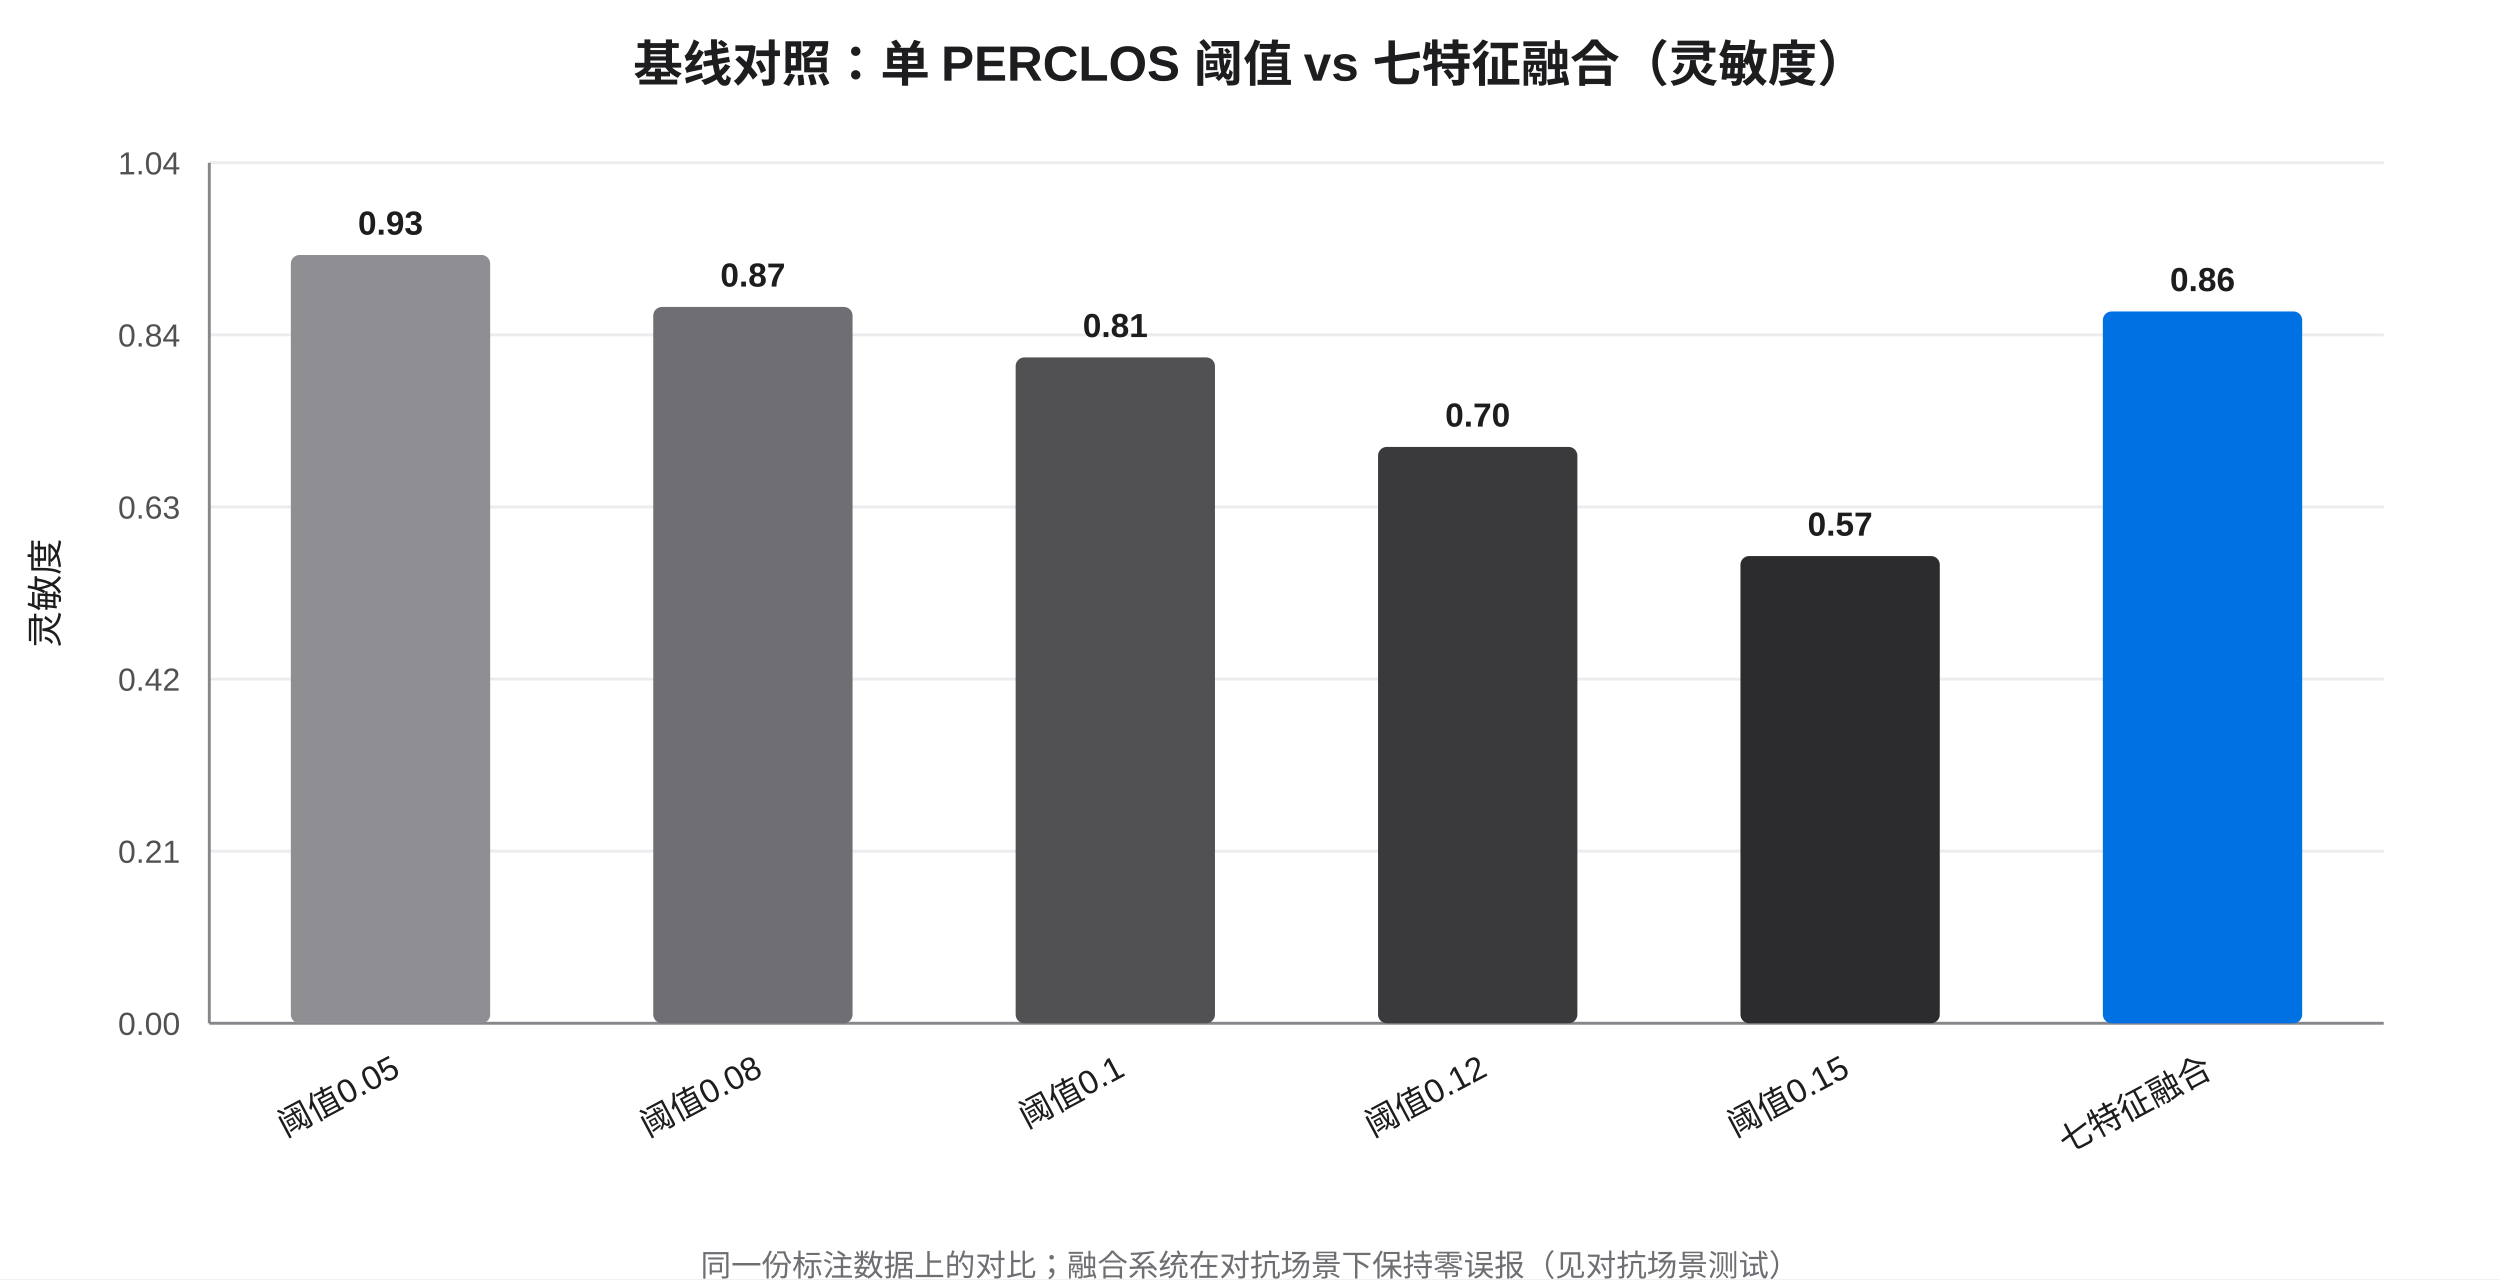
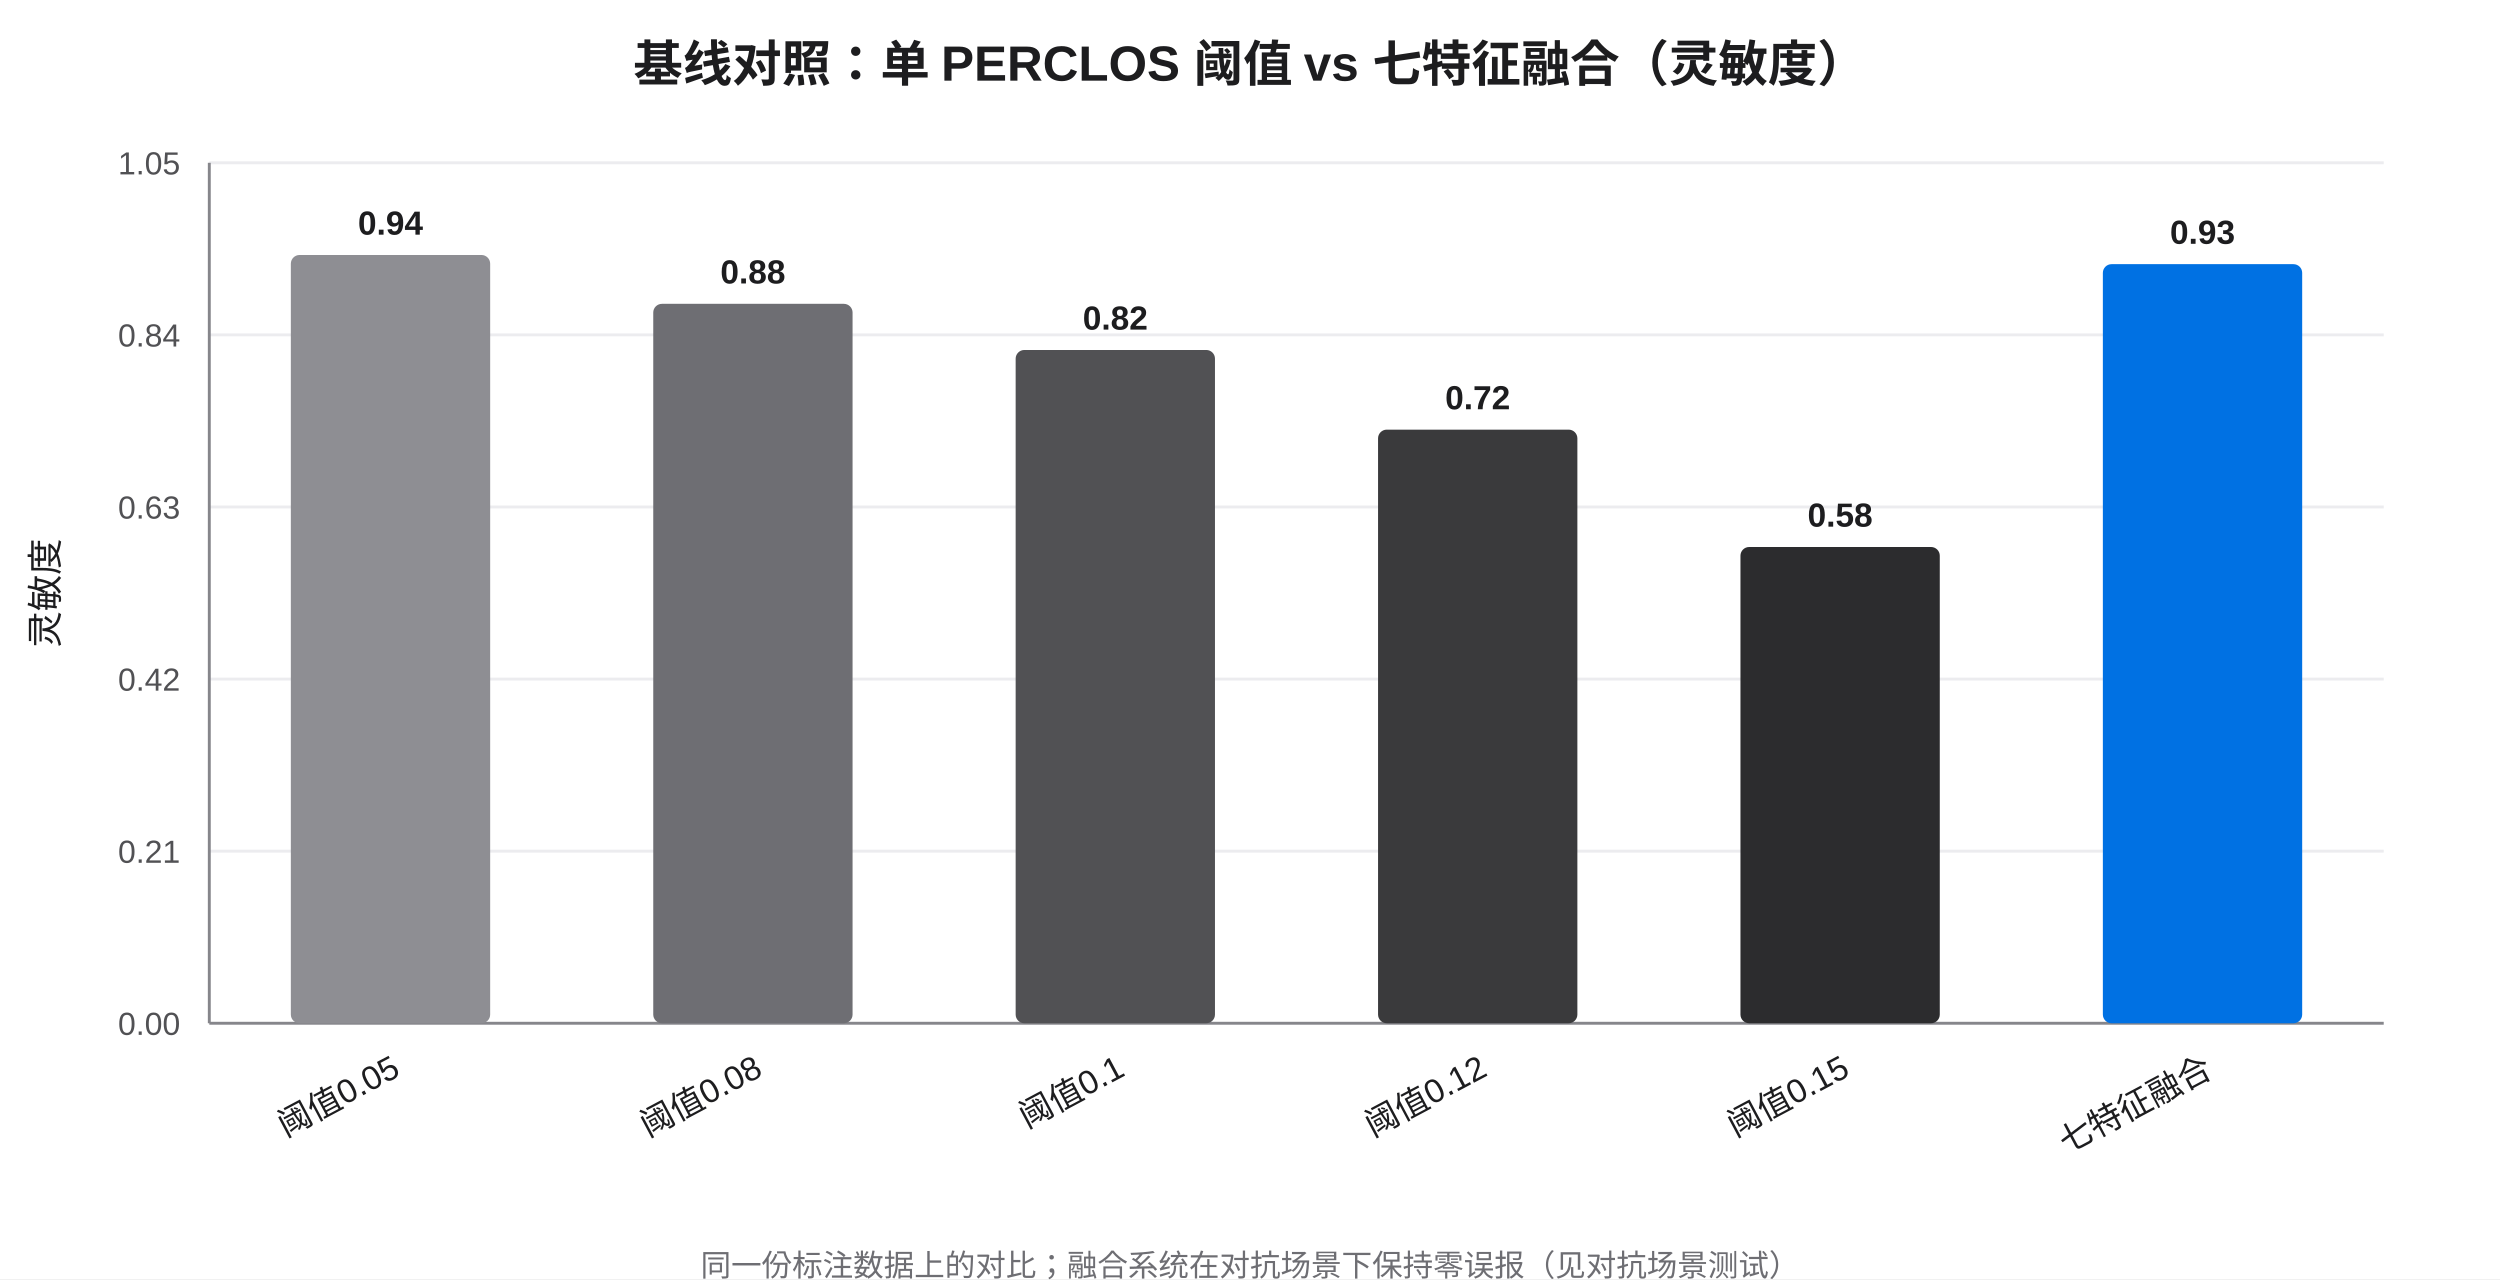
<svg xmlns="http://www.w3.org/2000/svg" width="860" height="440" viewBox="0 0 860 440" font-family="'Microsoft YaHei','PingFang SC','Helvetica Neue',Arial,sans-serif">
  <rect width="860" height="440" fill="#ffffff" />
  <text x="430" y="28" font-size="17" fill="#1d1d1f" text-anchor="middle" font-weight="600">基线对照：单 PERCLOS 阈值 vs 七特征融合（灵敏度）</text>
  <line x1="72" y1="352" x2="820" y2="352" stroke="#86868b" stroke-width="1" />
  <text x="62" y="356" font-size="11" fill="#515154" text-anchor="end" font-weight="400">0.00</text>
  <line x1="72" y1="292.8" x2="820" y2="292.8" stroke="#ececef" stroke-width="1" />
  <text x="62" y="296.8" font-size="11" fill="#515154" text-anchor="end" font-weight="400">0.21</text>
  <line x1="72" y1="233.6" x2="820" y2="233.6" stroke="#ececef" stroke-width="1" />
  <text x="62" y="237.6" font-size="11" fill="#515154" text-anchor="end" font-weight="400">0.42</text>
  <line x1="72" y1="174.4" x2="820" y2="174.4" stroke="#ececef" stroke-width="1" />
  <text x="62" y="178.4" font-size="11" fill="#515154" text-anchor="end" font-weight="400">0.63</text>
  <line x1="72" y1="115.2" x2="820" y2="115.2" stroke="#ececef" stroke-width="1" />
  <text x="62" y="119.2" font-size="11" fill="#515154" text-anchor="end" font-weight="400">0.84</text>
  <line x1="72" y1="56" x2="820" y2="56" stroke="#ececef" stroke-width="1" />
-   <text x="62" y="60" font-size="11" fill="#515154" text-anchor="end" font-weight="400">1.04</text>
+   <text x="62" y="60" font-size="11" fill="#515154" text-anchor="end" font-weight="400">1.05</text>
  <rect x="100.05" y="87.714" width="68.567" height="264.286" fill="#8e8e93" fill-opacity="1" rx="3" />
-   <text x="134.333" y="80.714" font-size="11.5" fill="#1d1d1f" text-anchor="middle" font-weight="600">0.93</text>
+   <text x="134.333" y="80.714" font-size="11.5" fill="#1d1d1f" text-anchor="middle" font-weight="600">0.94</text>
  <text x="138.333" y="370" font-size="11.5" fill="#1d1d1f" text-anchor="end" font-weight="400" transform="rotate(-28 138.3333 370)">阈值0.05</text>
-   <rect x="224.717" y="105.588" width="68.567" height="246.412" fill="#6e6e73" fill-opacity="1" rx="3" />
-   <text x="259" y="98.588" font-size="11.5" fill="#1d1d1f" text-anchor="middle" font-weight="600">0.87</text>
+   <rect x="224.717" y="104.518" width="68.567" height="247.482" fill="#6e6e73" fill-opacity="1" rx="3" />
+   <text x="259" y="97.518" font-size="11.5" fill="#1d1d1f" text-anchor="middle" font-weight="600">0.88</text>
  <text x="263" y="370" font-size="11.5" fill="#1d1d1f" text-anchor="end" font-weight="400" transform="rotate(-28 263 370)">阈值0.08</text>
-   <rect x="349.383" y="122.952" width="68.567" height="229.048" fill="#515154" fill-opacity="1" rx="3" />
-   <text x="383.667" y="115.952" font-size="11.5" fill="#1d1d1f" text-anchor="middle" font-weight="600">0.81</text>
+   <rect x="349.383" y="120.391" width="68.567" height="231.609" fill="#515154" fill-opacity="1" rx="3" />
+   <text x="383.667" y="113.391" font-size="11.5" fill="#1d1d1f" text-anchor="middle" font-weight="600">0.82</text>
  <text x="387.667" y="370" font-size="11.5" fill="#1d1d1f" text-anchor="end" font-weight="400" transform="rotate(-28 387.6667 370)">阈值0.1</text>
-   <rect x="474.05" y="153.743" width="68.567" height="198.257" fill="#3a3a3c" fill-opacity="1" rx="3" />
-   <text x="508.333" y="146.743" font-size="11.5" fill="#1d1d1f" text-anchor="middle" font-weight="600">0.70</text>
+   <rect x="474.05" y="147.795" width="68.567" height="204.205" fill="#3a3a3c" fill-opacity="1" rx="3" />
+   <text x="508.333" y="140.795" font-size="11.5" fill="#1d1d1f" text-anchor="middle" font-weight="600">0.72</text>
  <text x="512.333" y="370" font-size="11.5" fill="#1d1d1f" text-anchor="end" font-weight="400" transform="rotate(-28 512.3333 370)">阈值0.12</text>
-   <rect x="598.717" y="191.276" width="68.567" height="160.724" fill="#2c2c2e" fill-opacity="1" rx="3" />
-   <text x="633" y="184.276" font-size="11.5" fill="#1d1d1f" text-anchor="middle" font-weight="600">0.57</text>
+   <rect x="598.717" y="188.168" width="68.567" height="163.832" fill="#2c2c2e" fill-opacity="1" rx="3" />
+   <text x="633" y="181.168" font-size="11.5" fill="#1d1d1f" text-anchor="middle" font-weight="600">0.58</text>
  <text x="637" y="370" font-size="11.5" fill="#1d1d1f" text-anchor="end" font-weight="400" transform="rotate(-28 637 370)">阈值0.15</text>
-   <rect x="723.383" y="107.146" width="68.567" height="244.854" fill="#0071e3" fill-opacity="1" rx="3" />
-   <text x="757.667" y="100.146" font-size="11.5" fill="#1d1d1f" text-anchor="middle" font-weight="600">0.86</text>
+   <rect x="723.383" y="90.872" width="68.567" height="261.128" fill="#0071e3" fill-opacity="1" rx="3" />
+   <text x="757.667" y="83.872" font-size="11.5" fill="#1d1d1f" text-anchor="middle" font-weight="600">0.93</text>
  <text x="761.667" y="370" font-size="11.5" fill="#1d1d1f" text-anchor="end" font-weight="400" transform="rotate(-28 761.6667 370)">七特征融合</text>
  <line x1="72" y1="56" x2="72" y2="352" stroke="#86868b" stroke-width="1" />
  <text x="20" y="204" font-size="12.5" fill="#1d1d1f" text-anchor="middle" font-weight="400" transform="rotate(-90 20 204)">灵敏度</text>
  <text x="430" y="439" font-size="10.5" fill="#6e6e73" text-anchor="middle" font-weight="400">同一份标注数据上的对比；融合系统在对抗场景下保持零误报（见对抗场景测试）</text>
</svg>
